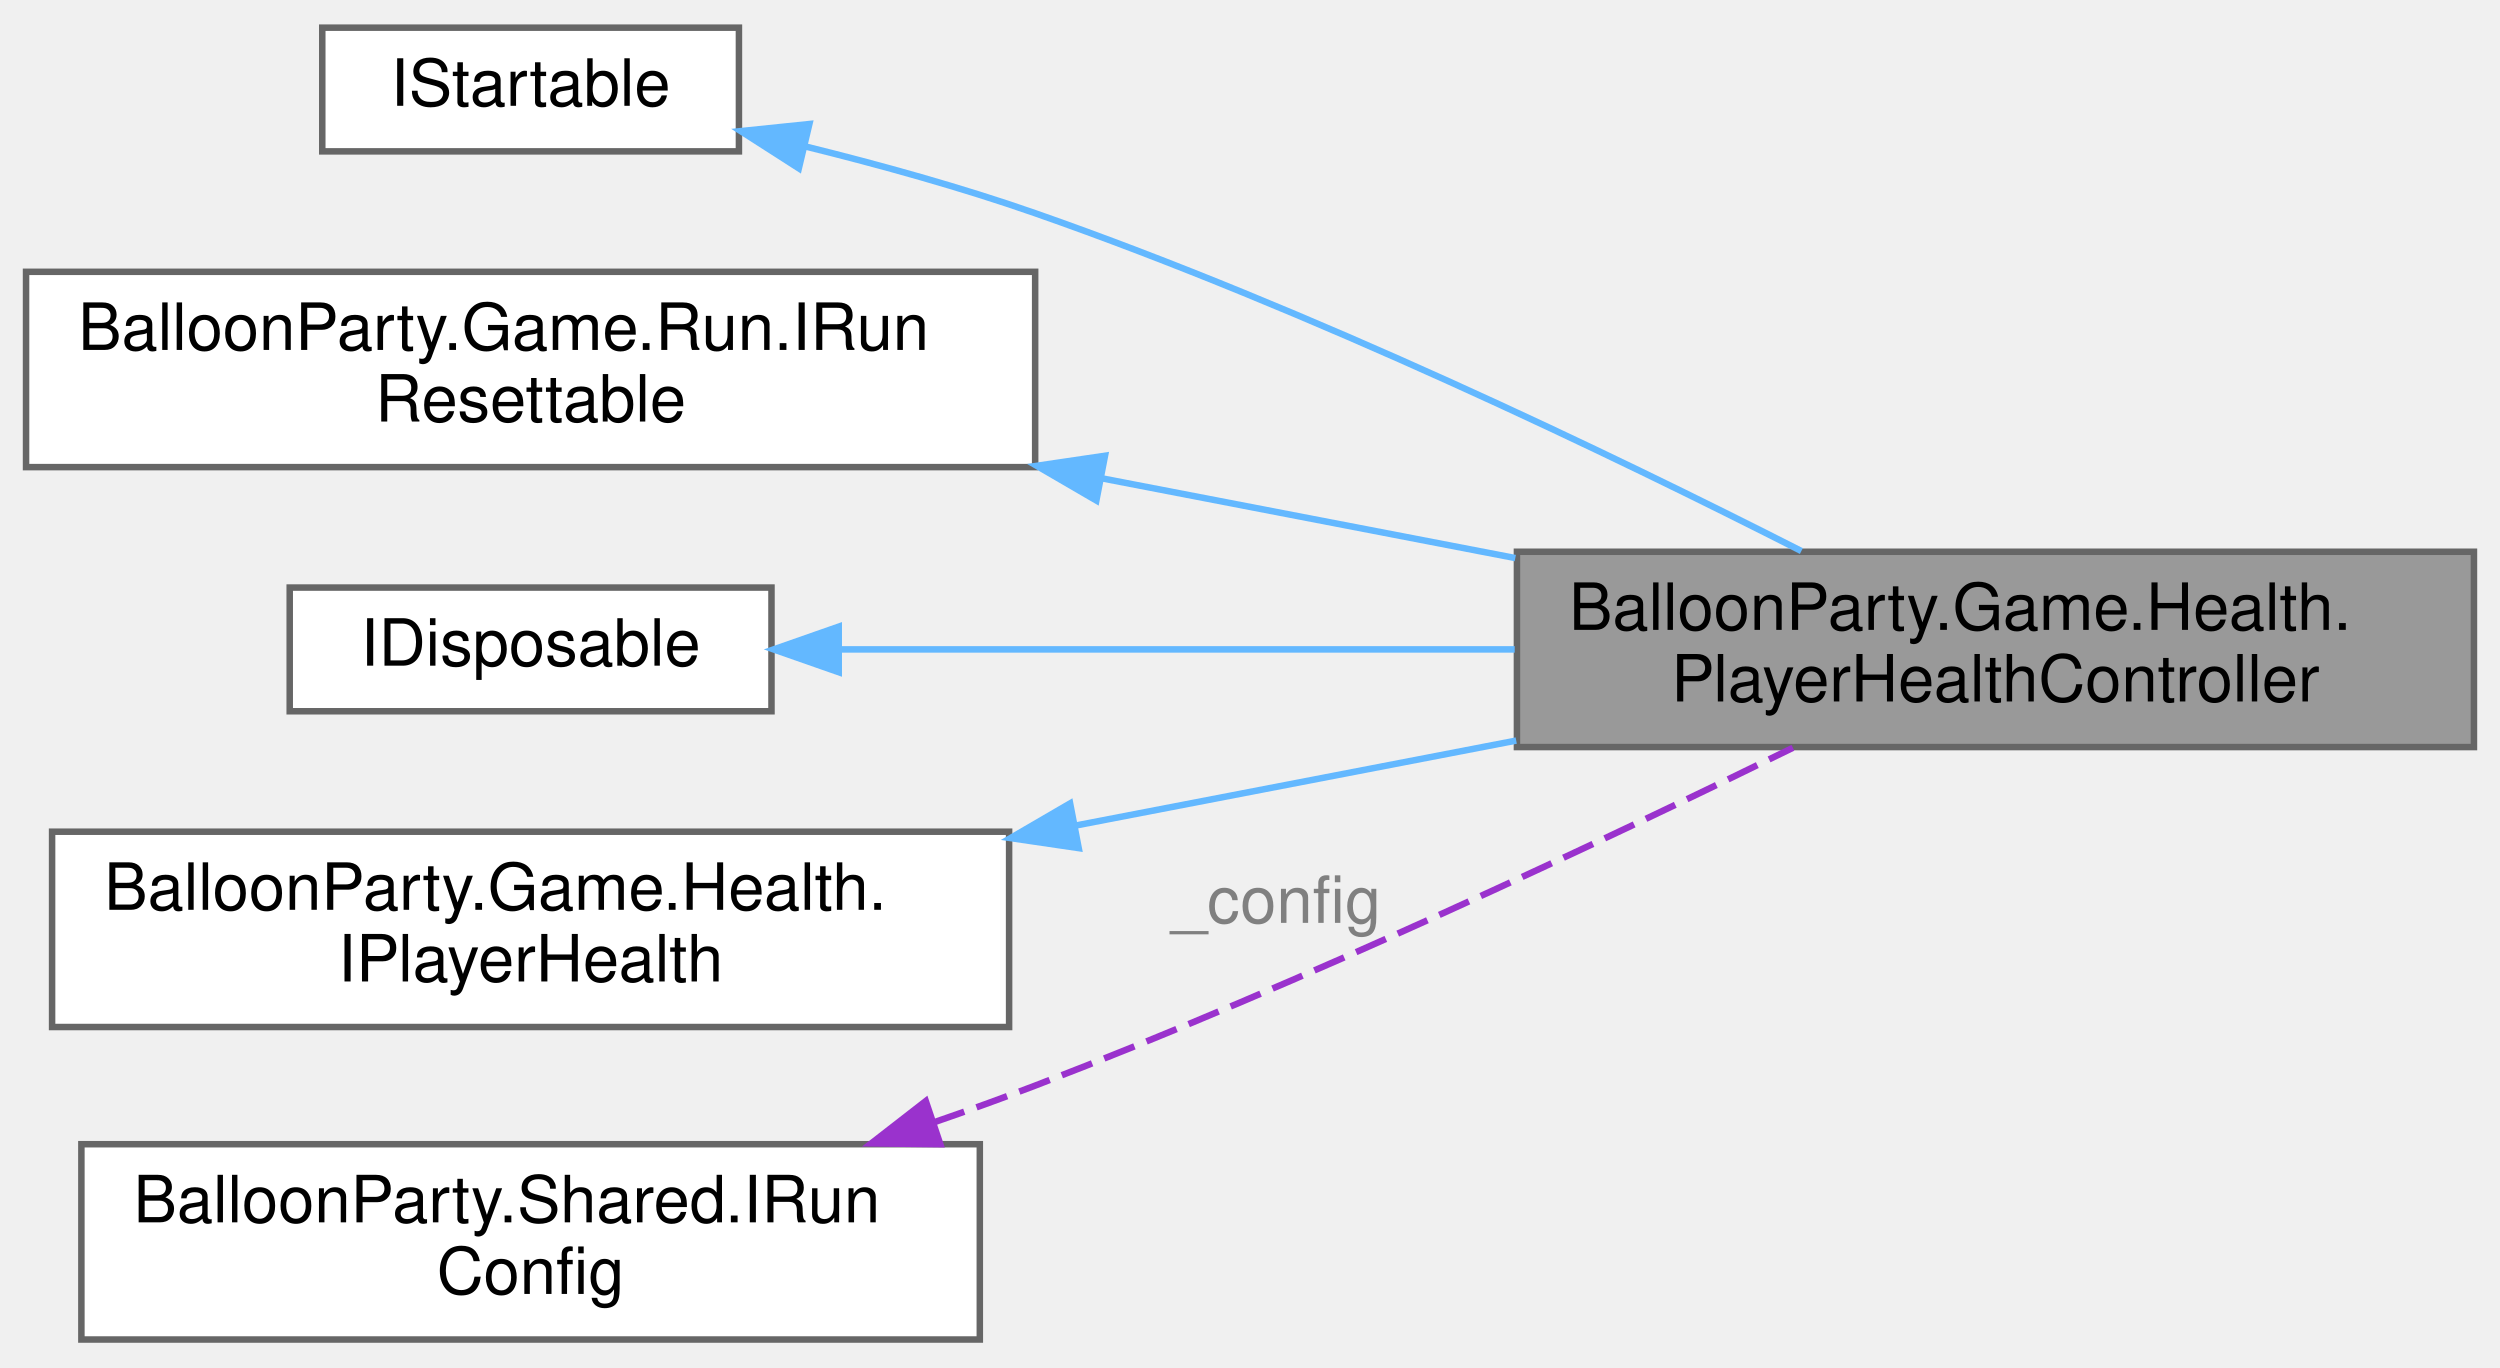
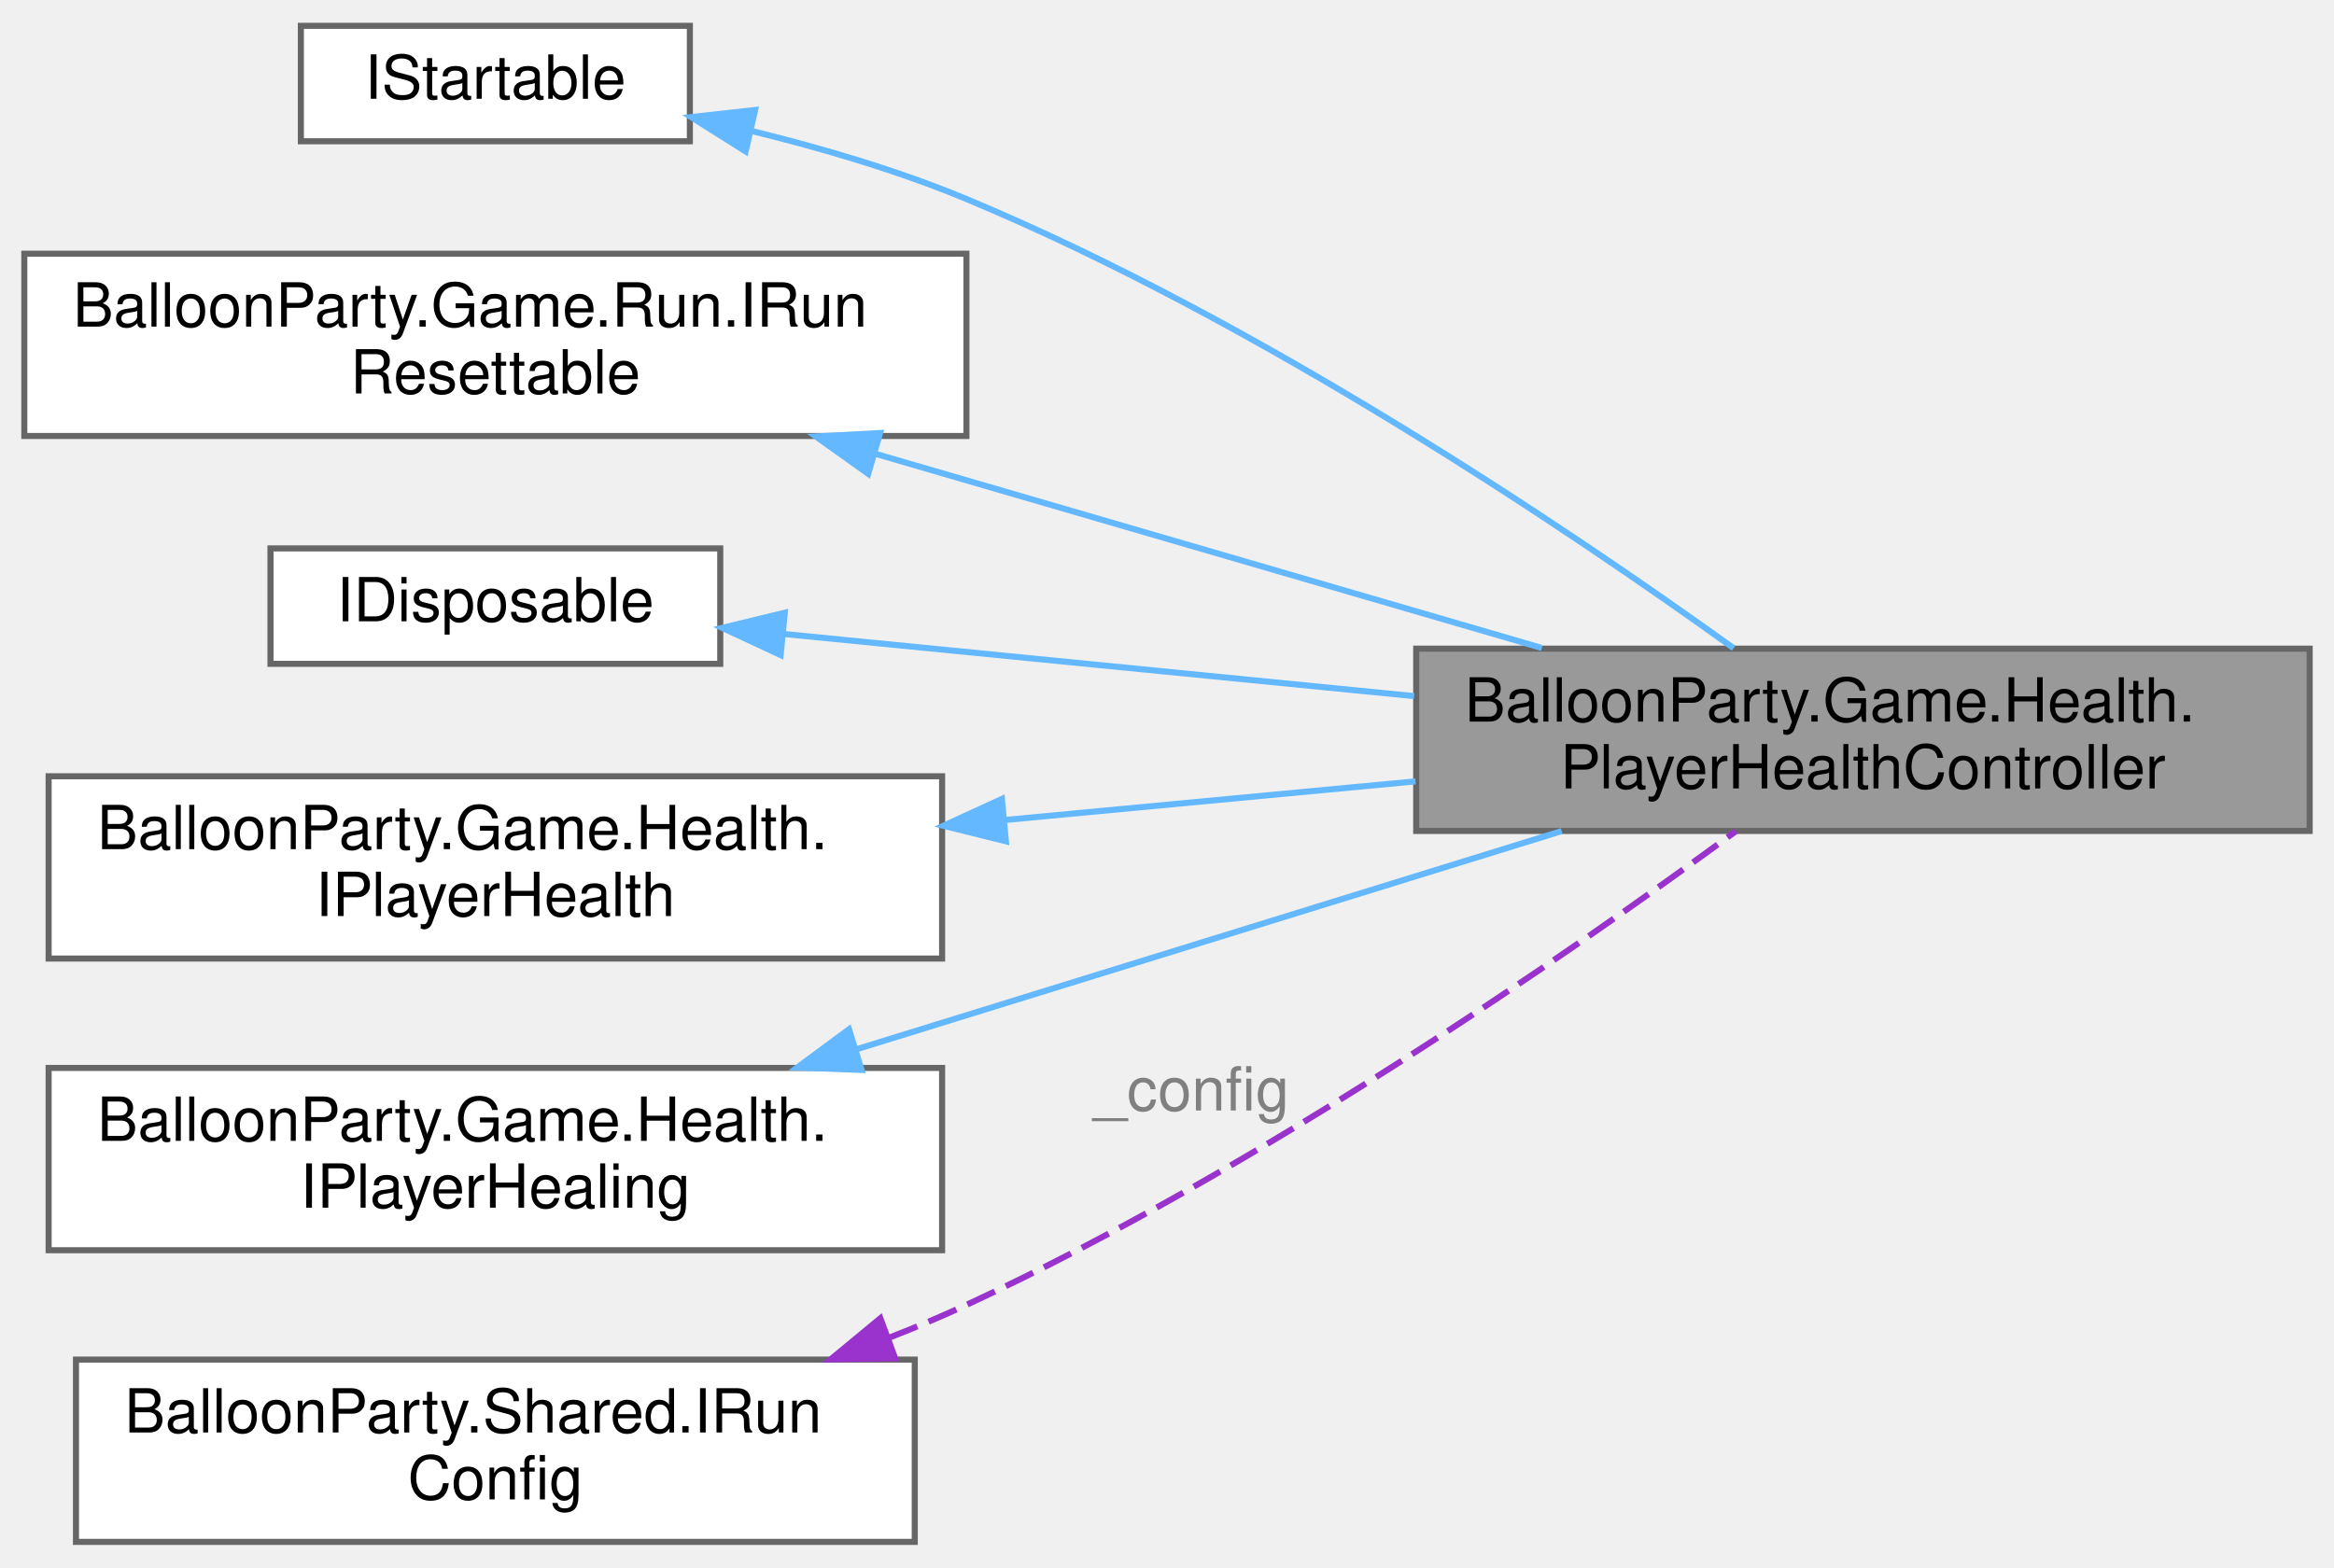
- <svg xmlns="http://www.w3.org/2000/svg" xmlns:xlink="http://www.w3.org/1999/xlink" width="384pt" height="210pt" viewBox="0.00 0.00 384.00 209.50">
-   <g id="graph0" class="graph" transform="scale(1 1) rotate(0) translate(4 205.5)">
+ <svg xmlns="http://www.w3.org/2000/svg" xmlns:xlink="http://www.w3.org/1999/xlink" width="384pt" height="258pt" viewBox="0.00 0.00 384.00 257.50">
+   <g id="graph0" class="graph" transform="scale(1 1) rotate(0) translate(4 253.5)">
    <g id="Node000001" class="node">
      <g id="a_Node000001">
        <a xlink:title="The player's hit-point pool — the only loss trigger under the spawn-saturation model.">
-           <polygon fill="#999999" stroke="#666666" points="376,-121 229,-121 229,-91 376,-91 376,-121" />
-           <text text-anchor="start" x="237" y="-109" font-family="Helvetica,sans-Serif" font-size="10.00">BalloonParty.Game.Health.</text>
-           <text text-anchor="middle" x="302.5" y="-98" font-family="Helvetica,sans-Serif" font-size="10.00">PlayerHealthController</text>
+           <polygon fill="#999999" stroke="#666666" points="376,-147 229,-147 229,-117 376,-117 376,-147" />
+           <text text-anchor="start" x="237" y="-135" font-family="Helvetica,sans-Serif" font-size="10.00">BalloonParty.Game.Health.</text>
+           <text text-anchor="middle" x="302.5" y="-124" font-family="Helvetica,sans-Serif" font-size="10.00">PlayerHealthController</text>
        </a>
      </g>
    </g>
    <g id="Node000002" class="node">
      <g id="a_Node000002">
        <a xlink:title=" ">
-           <polygon fill="white" stroke="#666666" points="109.5,-201.5 45.5,-201.5 45.5,-182.5 109.5,-182.5 109.5,-201.5" />
-           <text text-anchor="middle" x="77.5" y="-189.5" font-family="Helvetica,sans-Serif" font-size="10.00">IStartable</text>
+           <polygon fill="white" stroke="#666666" points="109.5,-249.5 45.5,-249.5 45.5,-230.5 109.5,-230.5 109.5,-249.5" />
+           <text text-anchor="middle" x="77.5" y="-237.5" font-family="Helvetica,sans-Serif" font-size="10.00">IStartable</text>
        </a>
      </g>
    </g>
    <g id="edge1_Node000001_Node000002" class="edge">
      <g id="a_edge1_Node000001_Node000002">
        <a xlink:title=" ">
-           <path fill="none" stroke="#63b8ff" d="M119.65,-183.27C131.21,-180.41 143.71,-176.95 155,-173 197.11,-158.28 243.62,-135.9 272.69,-121.11" />
-           <polygon fill="#63b8ff" stroke="#63b8ff" points="118.7,-179.89 109.78,-185.61 120.32,-186.7 118.7,-179.89" />
+           <path fill="none" stroke="#63b8ff" d="M119.67,-232.19C131.32,-229.34 143.86,-225.64 155,-221 203.08,-200.97 253.88,-166.74 281.22,-147.08" />
+           <polygon fill="#63b8ff" stroke="#63b8ff" points="118.67,-228.83 109.71,-234.48 120.24,-235.65 118.67,-228.83" />
        </a>
      </g>
    </g>
    <g id="Node000003" class="node">
      <g id="a_Node000003">
        <a xlink:href="interfaceBalloonParty_1_1Game_1_1Run_1_1IRunResettable.html" target="_top" xlink:title="RunController invokes implementations in ascending ResetOrder, lower first.">
-           <polygon fill="white" stroke="#666666" points="155,-164 0,-164 0,-134 155,-134 155,-164" />
-           <text text-anchor="start" x="8" y="-152" font-family="Helvetica,sans-Serif" font-size="10.00">BalloonParty.Game.Run.IRun</text>
-           <text text-anchor="middle" x="77.5" y="-141" font-family="Helvetica,sans-Serif" font-size="10.00">Resettable</text>
+           <polygon fill="white" stroke="#666666" points="155,-212 0,-212 0,-182 155,-182 155,-212" />
+           <text text-anchor="start" x="8" y="-200" font-family="Helvetica,sans-Serif" font-size="10.00">BalloonParty.Game.Run.IRun</text>
+           <text text-anchor="middle" x="77.5" y="-189" font-family="Helvetica,sans-Serif" font-size="10.00">Resettable</text>
        </a>
      </g>
    </g>
    <g id="edge2_Node000001_Node000003" class="edge">
      <g id="a_edge2_Node000001_Node000003">
        <a xlink:title=" ">
-           <path fill="none" stroke="#63b8ff" d="M165.13,-132.3C186.16,-128.24 208.43,-123.95 228.75,-120.03" />
-           <polygon fill="#63b8ff" stroke="#63b8ff" points="164.4,-128.87 155.24,-134.2 165.73,-135.75 164.4,-128.87" />
+           <path fill="none" stroke="#63b8ff" d="M140.16,-179.03C174.58,-168.99 216.98,-156.64 249.67,-147.11" />
+           <polygon fill="#63b8ff" stroke="#63b8ff" points="138.84,-175.77 130.22,-181.92 140.8,-182.49 138.84,-175.77" />
        </a>
      </g>
    </g>
    <g id="Node000004" class="node">
      <g id="a_Node000004">
        <a xlink:title=" ">
-           <polygon fill="white" stroke="#666666" points="114.5,-115.5 40.5,-115.5 40.5,-96.5 114.5,-96.5 114.5,-115.5" />
-           <text text-anchor="middle" x="77.5" y="-103.5" font-family="Helvetica,sans-Serif" font-size="10.00">IDisposable</text>
+           <polygon fill="white" stroke="#666666" points="114.5,-163.5 40.5,-163.5 40.5,-144.5 114.5,-144.5 114.5,-163.5" />
+           <text text-anchor="middle" x="77.5" y="-151.5" font-family="Helvetica,sans-Serif" font-size="10.00">IDisposable</text>
        </a>
      </g>
    </g>
    <g id="edge3_Node000001_Node000004" class="edge">
      <g id="a_edge3_Node000001_Node000004">
        <a xlink:title=" ">
-           <path fill="none" stroke="#63b8ff" d="M125,-106C154.97,-106 194.57,-106 228.66,-106" />
-           <polygon fill="#63b8ff" stroke="#63b8ff" points="124.83,-102.5 114.83,-106 124.83,-109.5 124.83,-102.5" />
+           <path fill="none" stroke="#63b8ff" d="M125,-149.41C154.97,-146.46 194.57,-142.55 228.66,-139.19" />
+           <polygon fill="#63b8ff" stroke="#63b8ff" points="124.43,-145.95 114.83,-150.42 125.12,-152.92 124.43,-145.95" />
        </a>
      </g>
    </g>
    <g id="Node000005" class="node">
      <g id="a_Node000005">
        <a xlink:href="interfaceBalloonParty_1_1Game_1_1Health_1_1IPlayerHealth.html" target="_top" xlink:title="Read-only view of the player's hit-point pool.">
-           <polygon fill="white" stroke="#666666" points="151,-78 4,-78 4,-48 151,-48 151,-78" />
-           <text text-anchor="start" x="12" y="-66" font-family="Helvetica,sans-Serif" font-size="10.00">BalloonParty.Game.Health.</text>
-           <text text-anchor="middle" x="77.5" y="-55" font-family="Helvetica,sans-Serif" font-size="10.00">IPlayerHealth</text>
+           <polygon fill="white" stroke="#666666" points="151,-126 4,-126 4,-96 151,-96 151,-126" />
+           <text text-anchor="start" x="12" y="-114" font-family="Helvetica,sans-Serif" font-size="10.00">BalloonParty.Game.Health.</text>
+           <text text-anchor="middle" x="77.5" y="-103" font-family="Helvetica,sans-Serif" font-size="10.00">IPlayerHealth</text>
        </a>
      </g>
    </g>
    <g id="edge4_Node000001_Node000005" class="edge">
      <g id="a_edge4_Node000001_Node000005">
        <a xlink:title=" ">
-           <path fill="none" stroke="#63b8ff" d="M161.28,-78.96C183.47,-83.24 207.29,-87.83 228.89,-92" />
-           <polygon fill="#63b8ff" stroke="#63b8ff" points="161.69,-75.48 151.21,-77.02 160.37,-82.35 161.69,-75.48" />
+           <path fill="none" stroke="#63b8ff" d="M161.28,-118.8C183.47,-120.89 207.29,-123.13 228.89,-125.16" />
+           <polygon fill="#63b8ff" stroke="#63b8ff" points="161.49,-115.3 151.21,-117.85 160.84,-122.27 161.49,-115.3" />
        </a>
      </g>
    </g>
    <g id="Node000006" class="node">
      <g id="a_Node000006">
+         <a xlink:href="interfaceBalloonParty_1_1Game_1_1Health_1_1IPlayerHealing.html" target="_top" xlink:title="Gives hearts back, never past IPlayerHealth.Max (the reward balloons' payout).">
+           <polygon fill="white" stroke="#666666" points="151,-78 4,-78 4,-48 151,-48 151,-78" />
+           <text text-anchor="start" x="12" y="-66" font-family="Helvetica,sans-Serif" font-size="10.00">BalloonParty.Game.Health.</text>
+           <text text-anchor="middle" x="77.5" y="-55" font-family="Helvetica,sans-Serif" font-size="10.00">IPlayerHealing</text>
+         </a>
+       </g>
+     </g>
+     <g id="edge5_Node000001_Node000006" class="edge">
+       <g id="a_edge5_Node000001_Node000006">
+         <a xlink:title=" ">
+           <path fill="none" stroke="#63b8ff" d="M137.07,-81.12C173.16,-92.29 218.88,-106.43 252.94,-116.98" />
+           <polygon fill="#63b8ff" stroke="#63b8ff" points="137.75,-77.67 127.16,-78.06 135.68,-84.36 137.75,-77.67" />
+         </a>
+       </g>
+     </g>
+     <g id="Node000007" class="node">
+       <g id="a_Node000007">
        <a xlink:href="interfaceBalloonParty_1_1Shared_1_1IRunConfig.html" target="_top" xlink:title="Run-level rules: starting hit points, retry allowance, the level-complete beat and upgrade cards.">
          <polygon fill="white" stroke="#666666" points="146.5,-30 8.5,-30 8.5,0 146.5,0 146.5,-30" />
          <text text-anchor="start" x="16.5" y="-18" font-family="Helvetica,sans-Serif" font-size="10.00">BalloonParty.Shared.IRun</text>
          <text text-anchor="middle" x="77.5" y="-7" font-family="Helvetica,sans-Serif" font-size="10.00">Config</text>
        </a>
      </g>
    </g>
-     <g id="edge5_Node000001_Node000006" class="edge">
-       <g id="a_edge5_Node000001_Node000006">
+     <g id="edge6_Node000001_Node000007" class="edge">
+       <g id="a_edge6_Node000001_Node000007">
        <a xlink:title=" ">
-           <path fill="none" stroke="#9a32cd" stroke-dasharray="5,2" d="M139.39,-33.34C144.7,-35.17 149.96,-37.07 155,-39 196.12,-54.78 242.1,-76.51 271.39,-90.89" />
-           <polygon fill="#9a32cd" stroke="#9a32cd" points="140.43,-30 129.83,-30.13 138.2,-36.63 140.43,-30" />
+           <path fill="none" stroke="#9a32cd" stroke-dasharray="5,2" d="M142.28,-33.6C146.64,-35.3 150.91,-37.1 155,-39 203.09,-61.33 254.3,-96.92 281.61,-116.97" />
+           <polygon fill="#9a32cd" stroke="#9a32cd" points="143.27,-30.23 132.67,-30.04 140.84,-36.8 143.27,-30.23" />
        </a>
      </g>
-       <text text-anchor="middle" x="192" y="-64" font-family="Helvetica,sans-Serif" font-size="10.00" fill="grey"> _config</text>
+       <text text-anchor="middle" x="192" y="-71" font-family="Helvetica,sans-Serif" font-size="10.00" fill="grey"> _config</text>
    </g>
  </g>
</svg>
